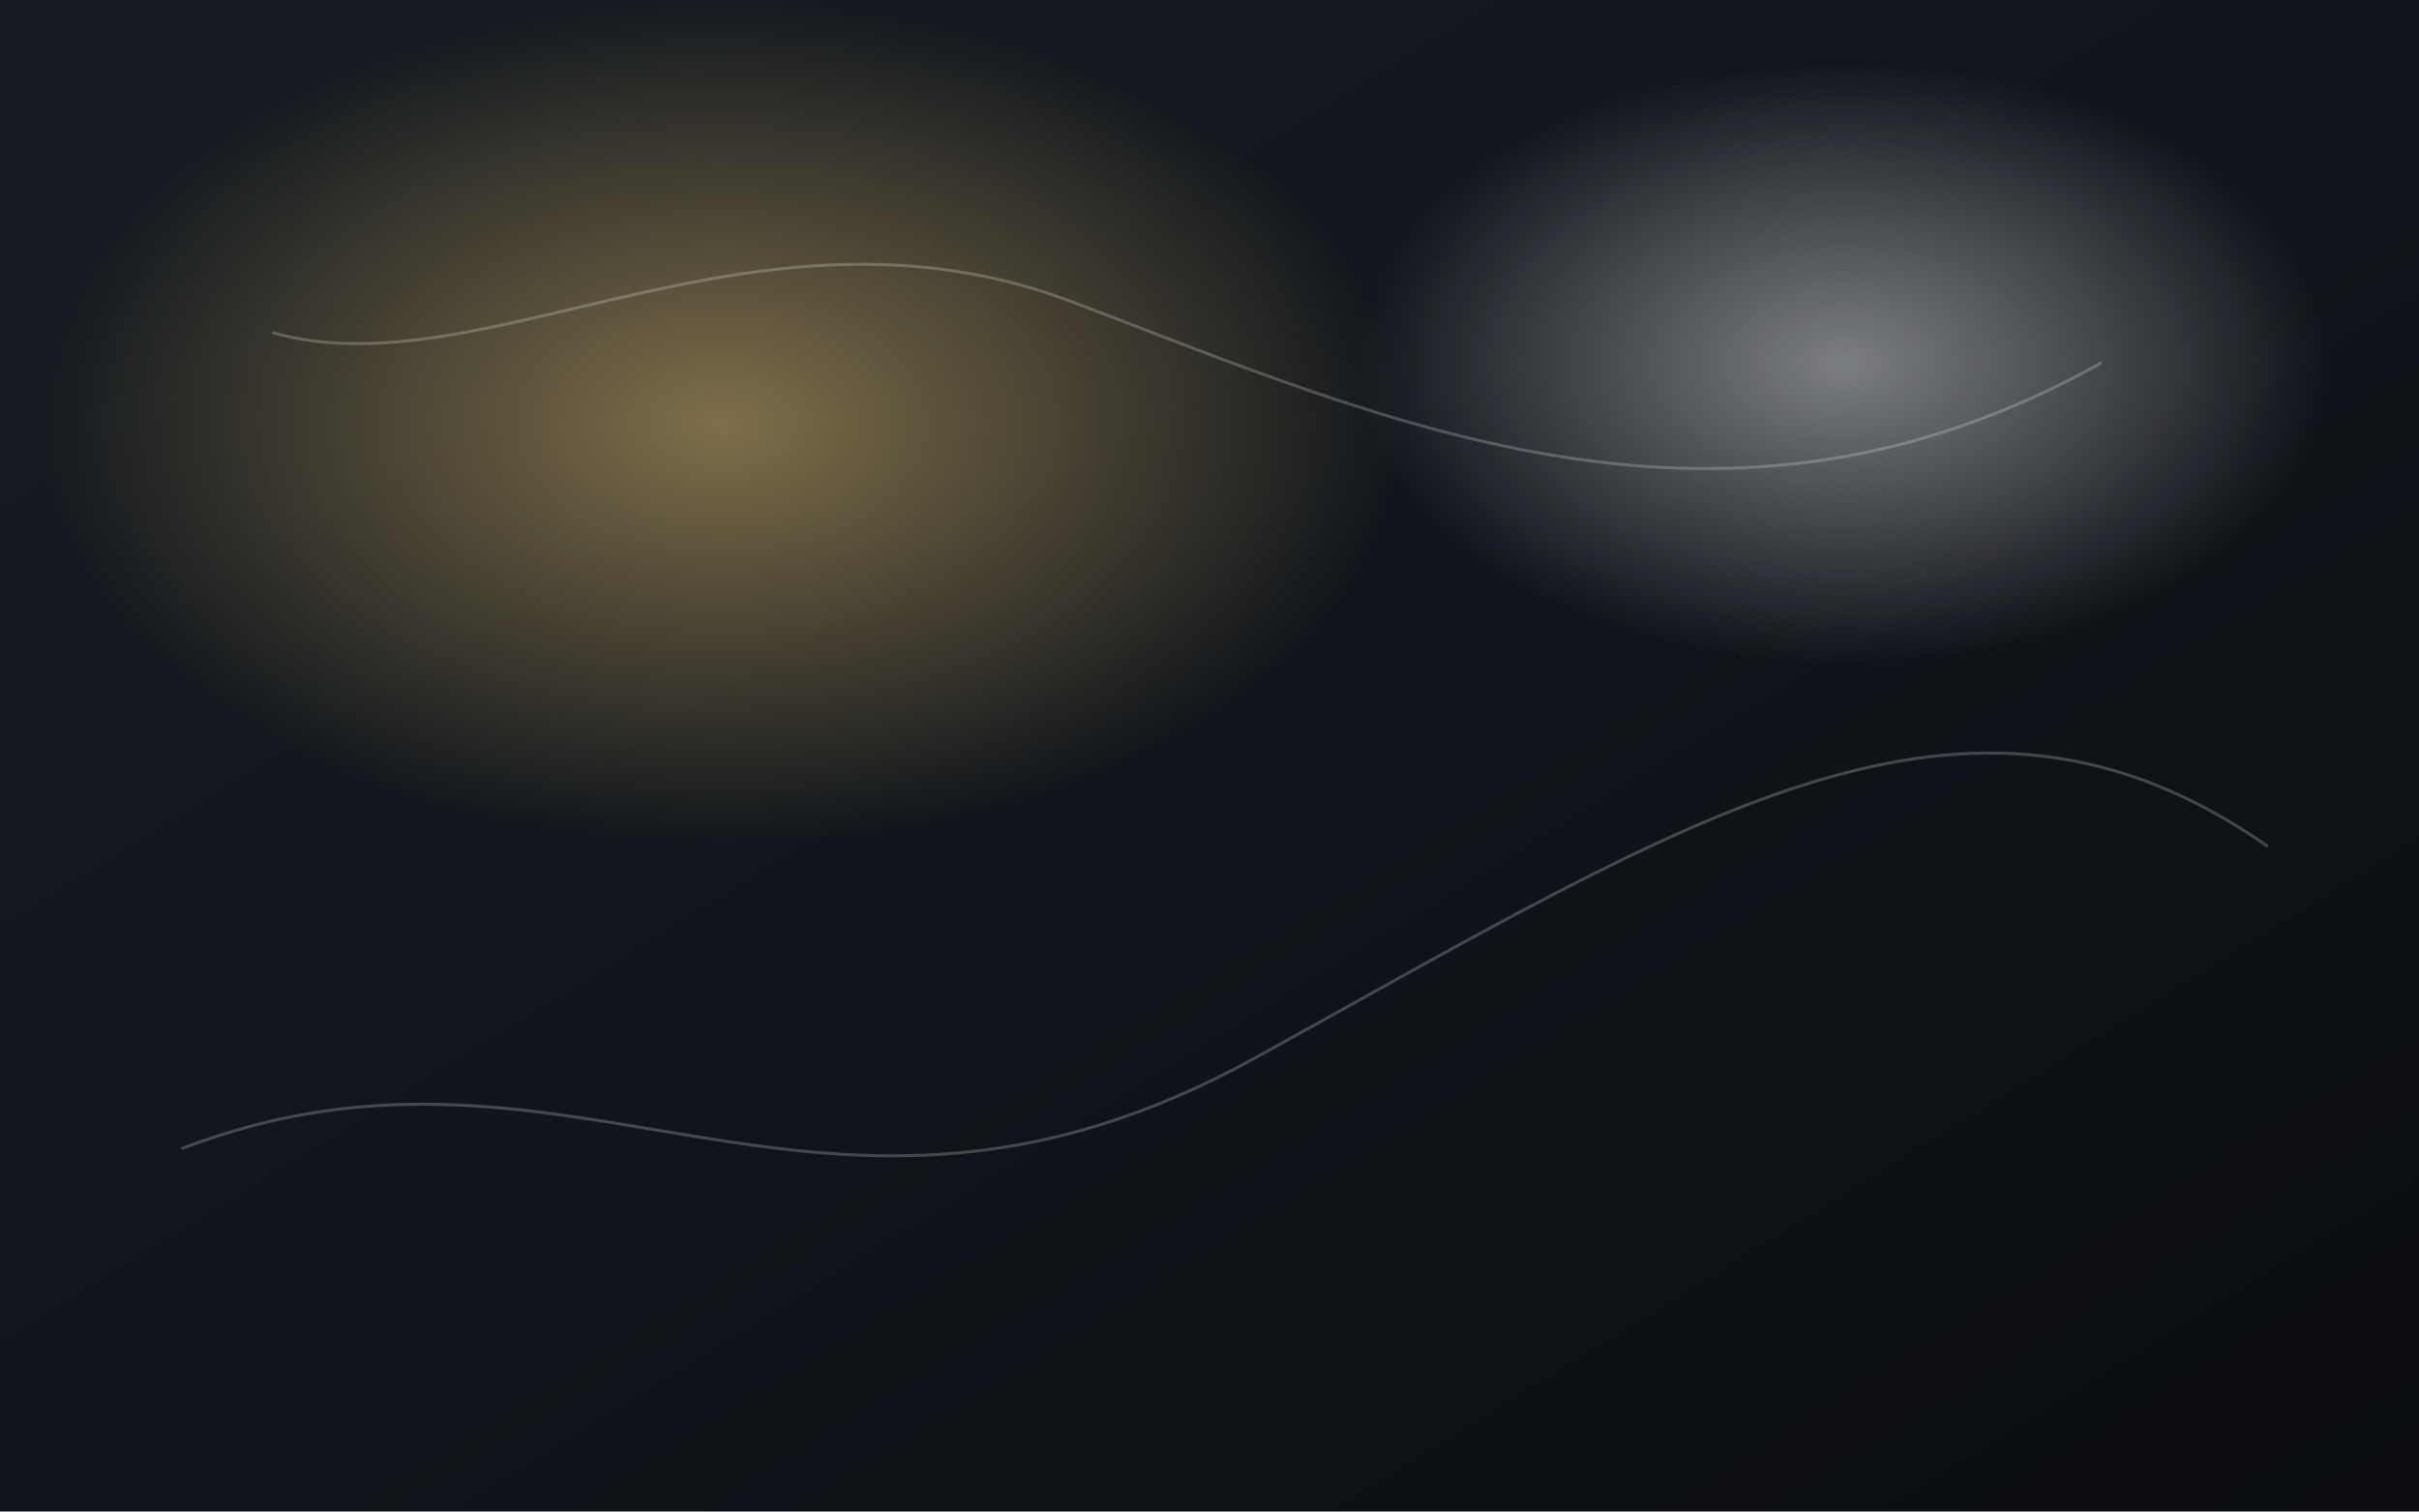
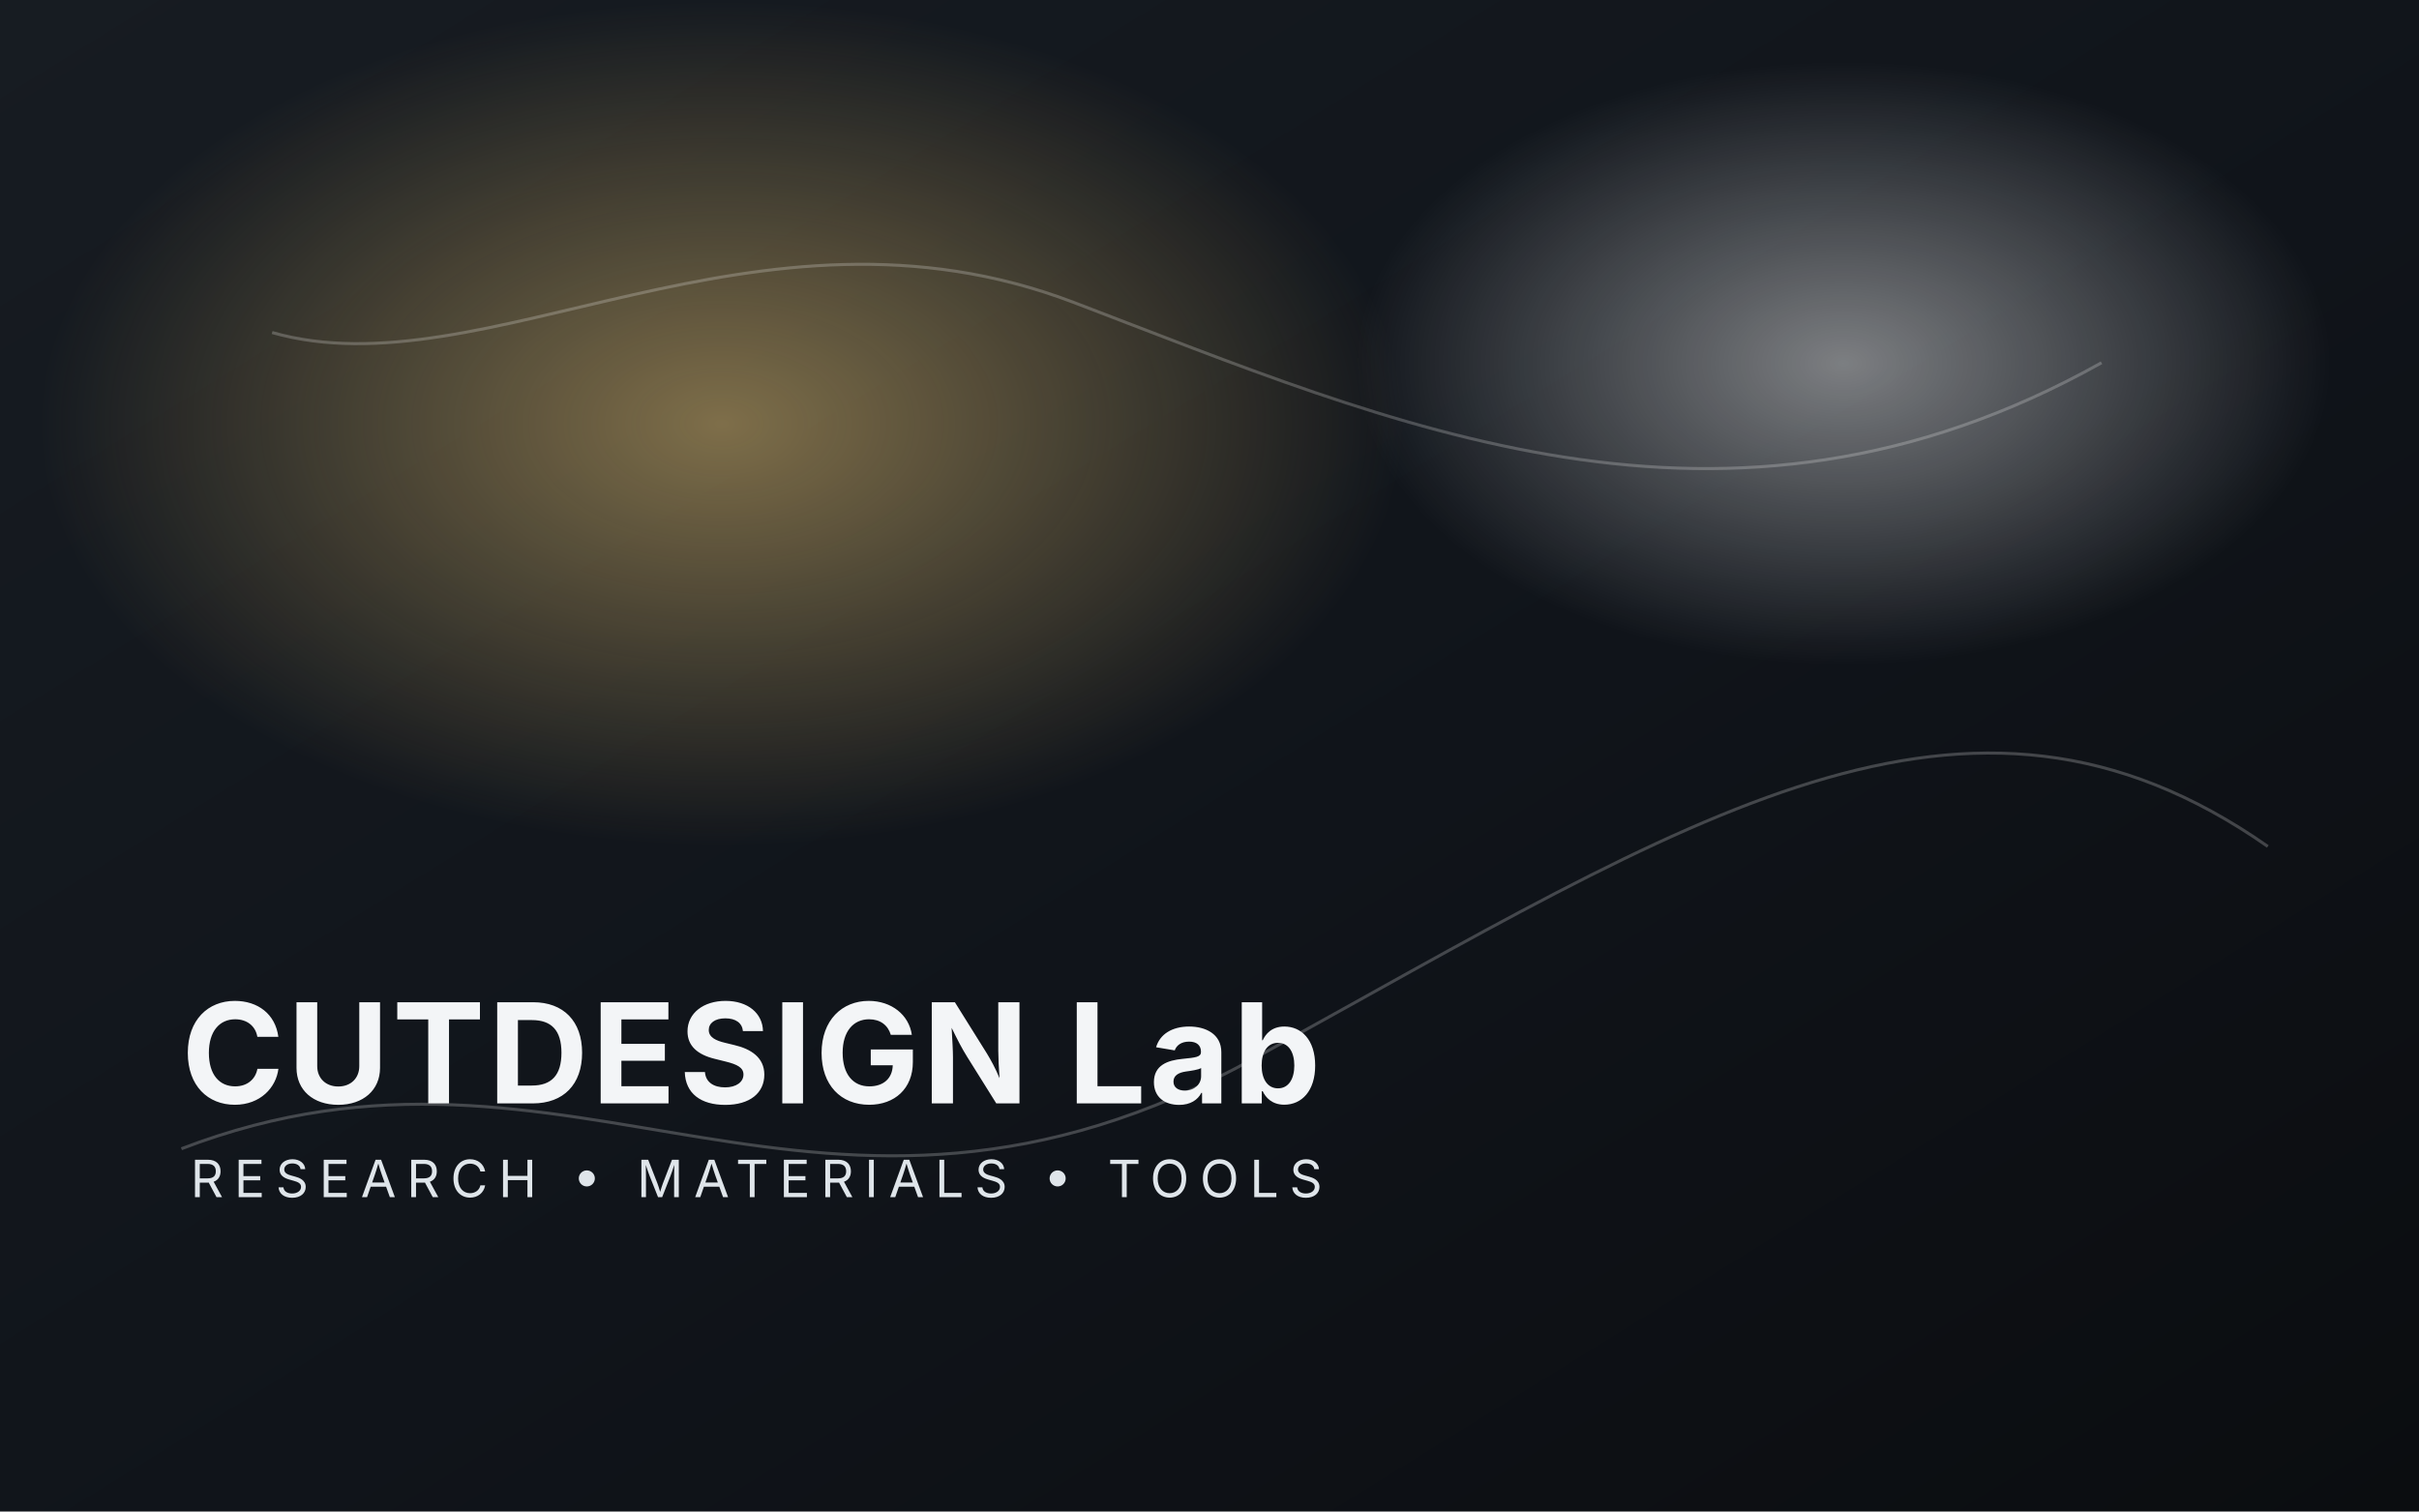
<svg xmlns="http://www.w3.org/2000/svg" width="1600" height="1000" viewBox="0 0 1600 1000" role="img" aria-label="CUTDESIGN Lab" version="1.1" id="svg11">
  <defs id="defs7">
    <linearGradient id="bg" x1="0" y1="0" x2="1" y2="1">
      <stop offset="0%" stop-color="#171c22" id="stop1" />
      <stop offset="55%" stop-color="#10141a" id="stop2" />
      <stop offset="100%" stop-color="#0b0d10" id="stop3" />
    </linearGradient>
    <radialGradient id="glow1" cx="30%" cy="28%" r="28%">
      <stop offset="0" stop-color="#d6b56d" stop-opacity="0.45" id="stop4" style="stop-color:#d6b56d;stop-opacity:0.55;" />
      <stop offset="100%" stop-color="#d6b56d" stop-opacity="0" id="stop5" />
    </radialGradient>
    <radialGradient id="glow2" cx="76%" cy="24%" r="20%">
      <stop offset="0" stop-color="#ffffff" stop-opacity="0.14" id="stop6" style="stop-color:#ffffff;stop-opacity:0.45;" />
      <stop offset="100%" stop-color="#ffffff" stop-opacity="0" id="stop7" />
    </radialGradient>
  </defs>
  <rect width="1600" height="1000" fill="url(#bg)" id="rect7" />
  <rect width="1600" height="1000" fill="url(#glow1)" id="rect8" x="0" y="0" style="display:inline" />
  <rect width="1600" height="1000" fill="url(#glow2)" id="rect9" x="0" y="0" style="display:inline" />
  <g opacity="0.22" stroke="#ffffff" stroke-width="2" fill="none" id="g10" style="display:inline">
    <path d="M 120,760 C 380,660 540,860 830,700 1120,540 1300,420 1500,560" id="path9" />
    <path d="m 180,220 c 140,40 320,-100 530,-20 210,80 430,180 680,40" id="path10" />
  </g>
+   <g id="g11">
+     <text x="120" y="730" fill="#f3f5f7" font-family="Inter, Arial, sans-serif" font-size="92" font-weight="700" letter-spacing="2" id="text10">CUTDESIGN Lab</text>
+     <text x="126" y="792" fill="#dfe5ea" font-family="Inter, Arial, sans-serif" font-size="34" letter-spacing="7" id="text11">RESEARCH • MATERIALS • TOOLS</text>
+   </g>
</svg>
